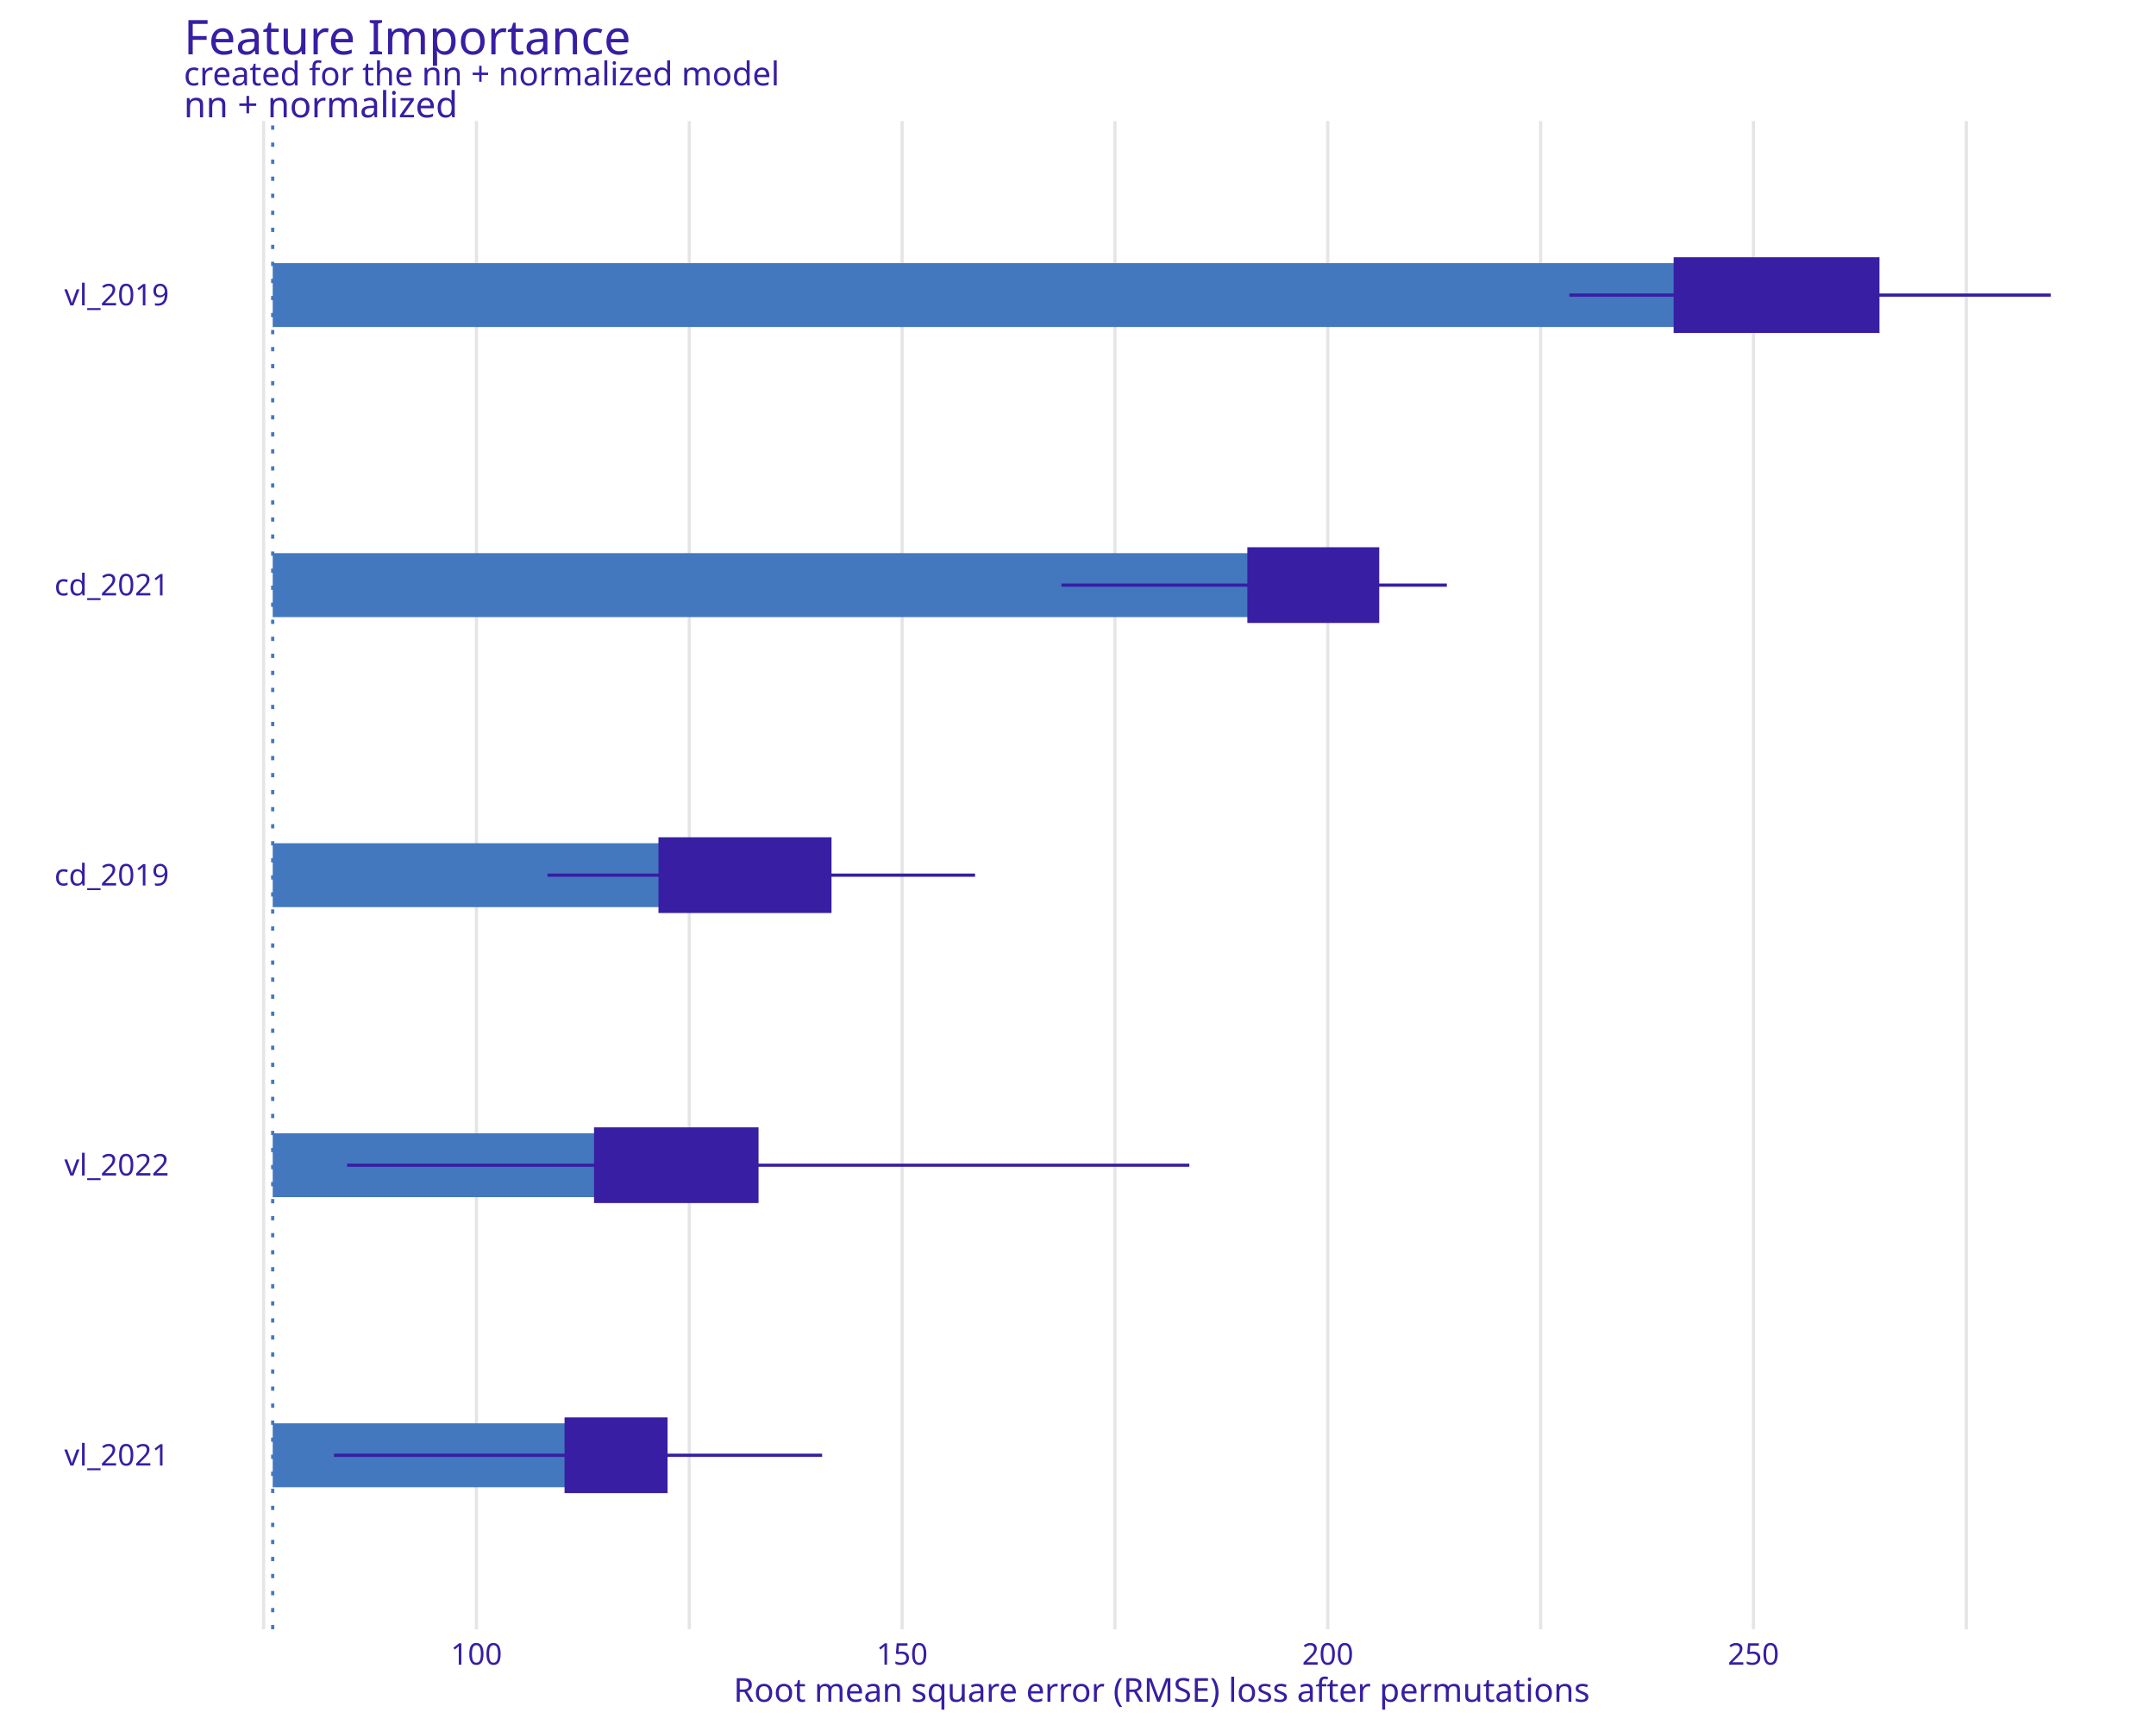
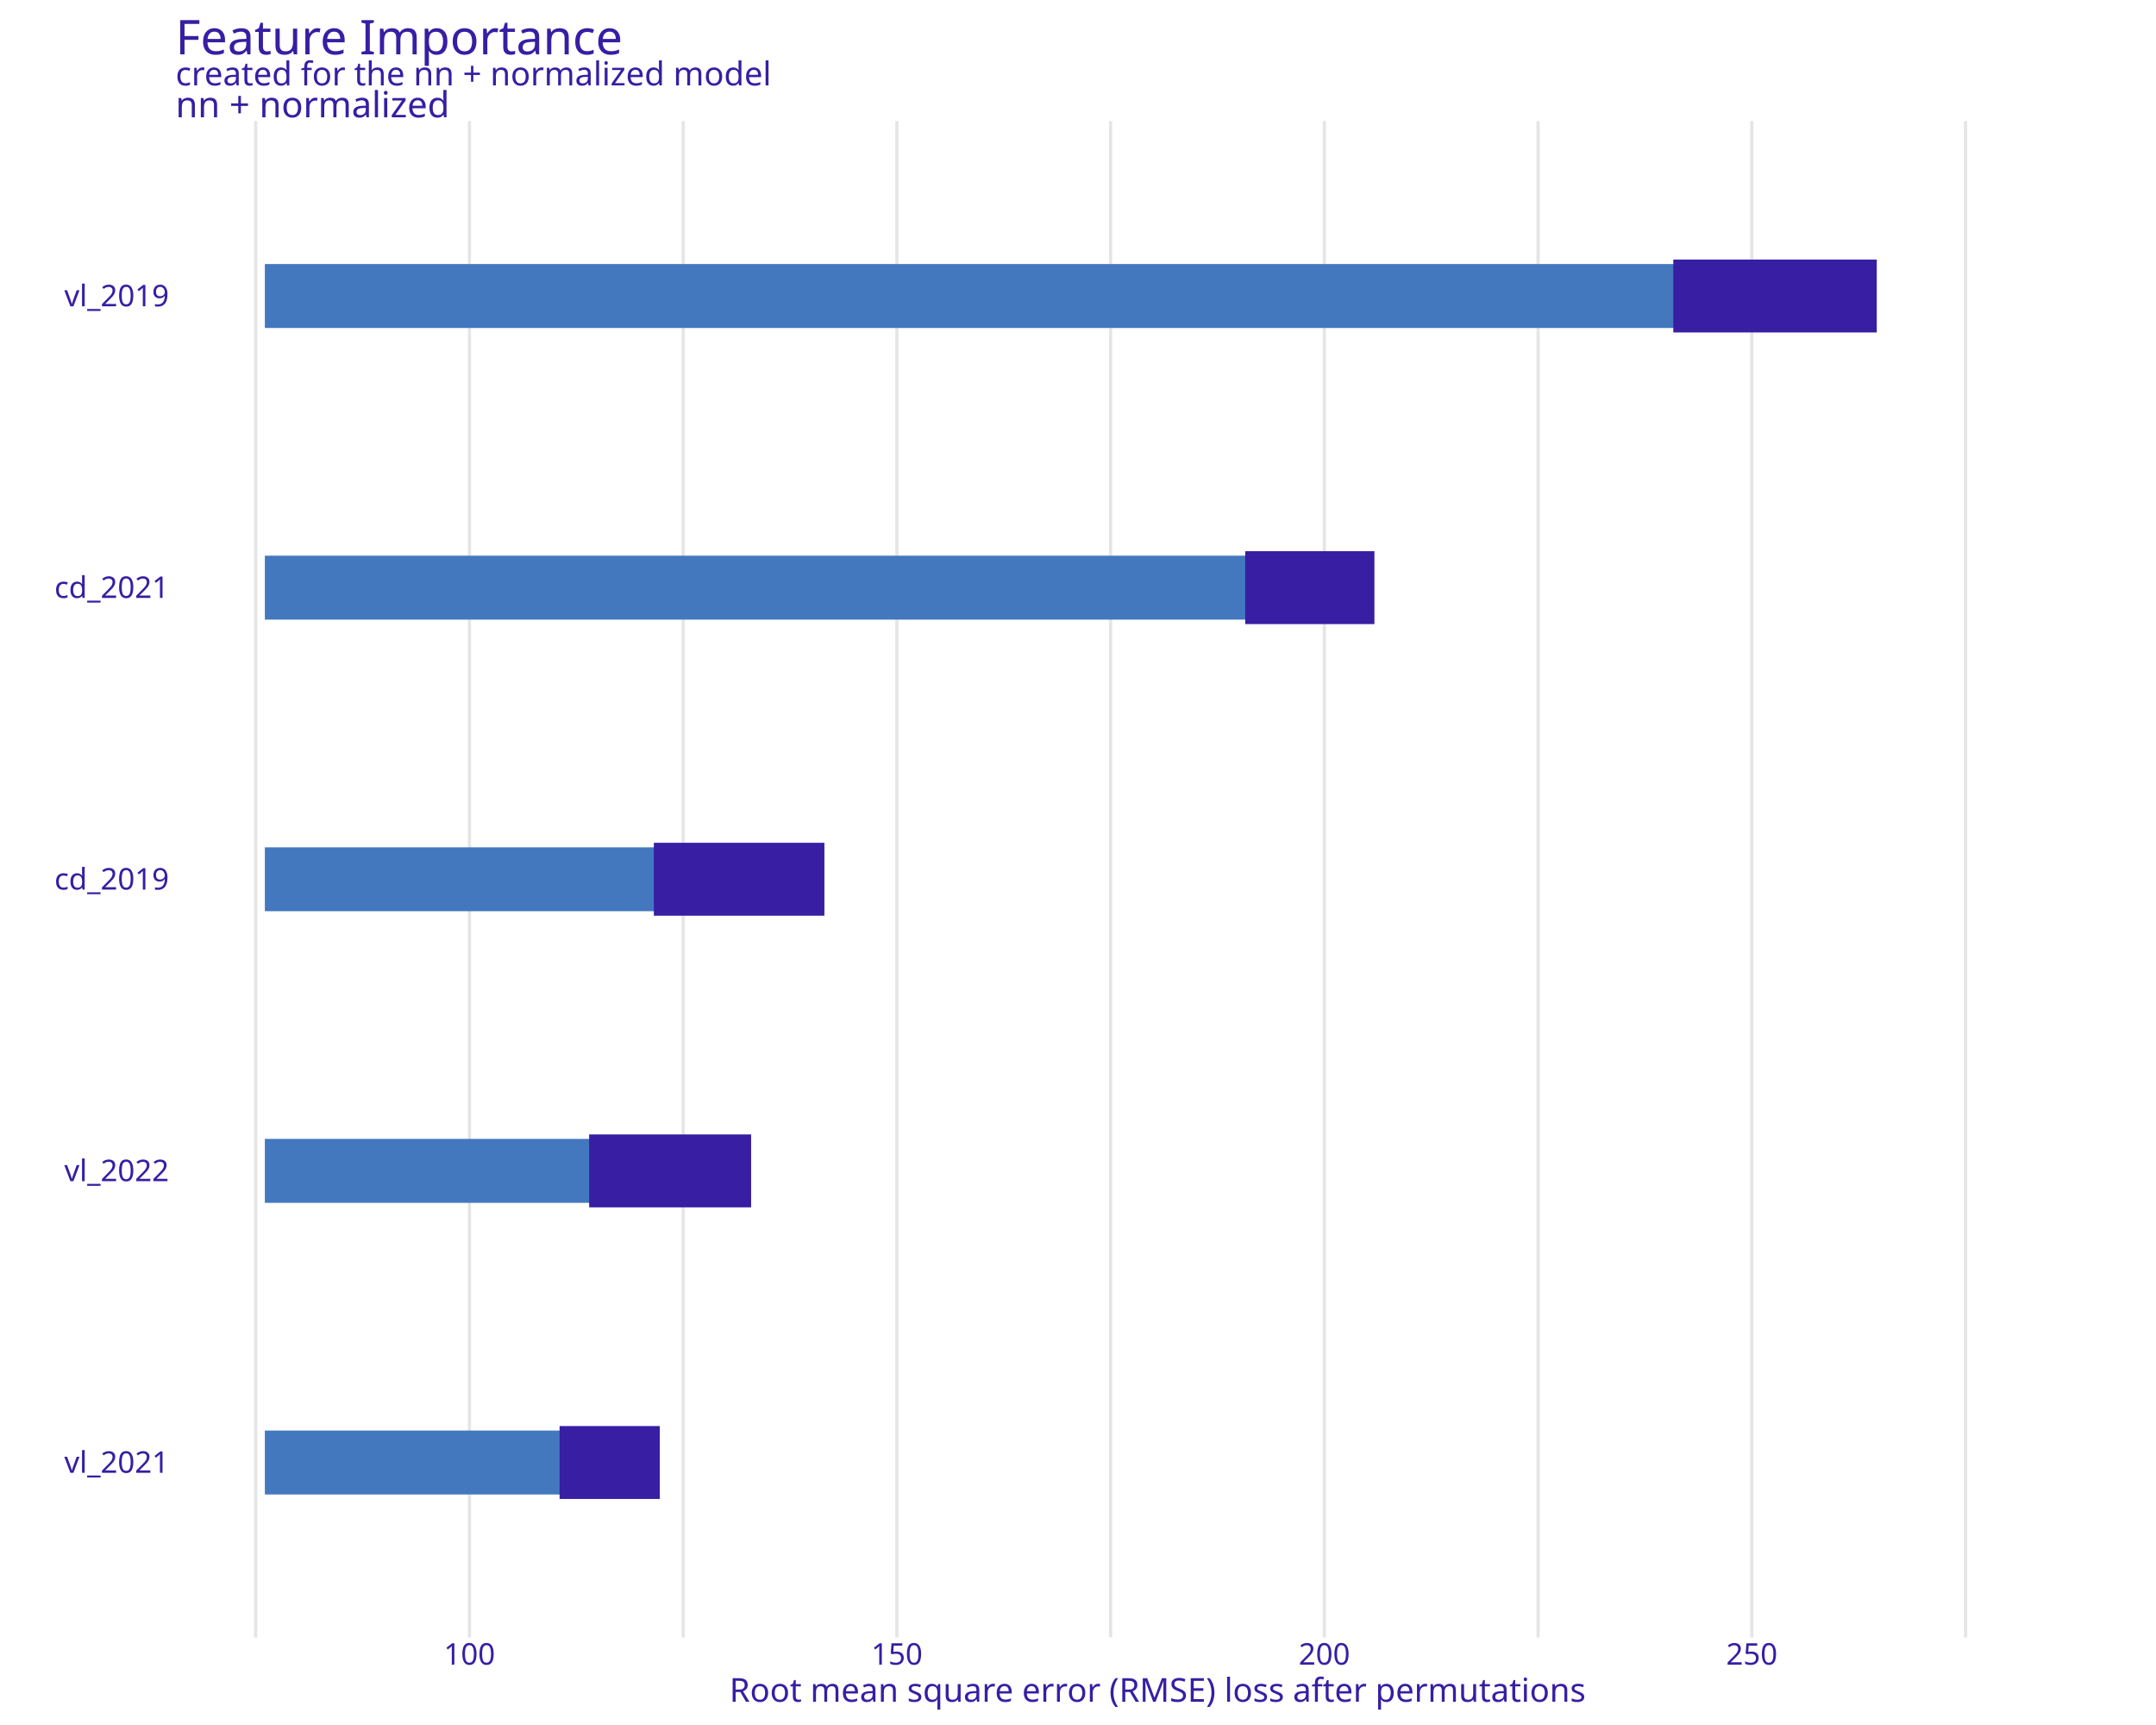
<svg xmlns="http://www.w3.org/2000/svg" class="svglite" data-engine-version="2.0" width="720.00pt" height="576.00pt" viewBox="0 0 720.00 576.00">
  <defs>
    <style type="text/css">
    .svglite line, .svglite polyline, .svglite polygon, .svglite path, .svglite rect, .svglite circle {
      fill: none;
      stroke: #000000;
      stroke-linecap: round;
      stroke-linejoin: round;
      stroke-miterlimit: 10.00;
    }
  </style>
  </defs>
  <rect width="100%" height="100%" style="stroke: none; fill: #FFFFFF;" />
  <defs>
    <clipPath id="cpMC4wMHw3MjAuMDB8MC4wMHw1NzYuMDA=">
      <rect x="0.00" y="0.00" width="720.00" height="576.00" />
    </clipPath>
  </defs>
  <g clip-path="url(#cpMC4wMHw3MjAuMDB8MC4wMHw1NzYuMDA=)">
</g>
  <defs>
-     <clipPath id="cpNjEuMzh8NzE0LjUyfDQwLjQyfDU0NC4wNA==">
-       <rect x="61.38" y="40.42" width="653.14" height="503.62" />
+     <clipPath id="cpNTguNjR8NzE0LjUyfDQwLjQyfDU0Ni43OA==">
+       <rect x="58.64" y="40.42" width="655.88" height="506.36" />
    </clipPath>
  </defs>
-   <g clip-path="url(#cpNjEuMzh8NzE0LjUyfDQwLjQyfDU0NC4wNA==)">
-     <polyline points="88.03,544.04 88.03,40.42 " style="stroke-width: 1.07; stroke: #E5E5E5; stroke-linecap: butt;" />
-     <polyline points="230.18,544.04 230.18,40.42 " style="stroke-width: 1.07; stroke: #E5E5E5; stroke-linecap: butt;" />
-     <polyline points="372.33,544.04 372.33,40.42 " style="stroke-width: 1.07; stroke: #E5E5E5; stroke-linecap: butt;" />
-     <polyline points="514.49,544.04 514.49,40.42 " style="stroke-width: 1.07; stroke: #E5E5E5; stroke-linecap: butt;" />
-     <polyline points="656.64,544.04 656.64,40.42 " style="stroke-width: 1.07; stroke: #E5E5E5; stroke-linecap: butt;" />
-     <polyline points="159.10,544.04 159.10,40.42 " style="stroke-width: 1.07; stroke: #E5E5E5; stroke-linecap: butt;" />
-     <polyline points="301.26,544.04 301.26,40.42 " style="stroke-width: 1.07; stroke: #E5E5E5; stroke-linecap: butt;" />
-     <polyline points="443.41,544.04 443.41,40.42 " style="stroke-width: 1.07; stroke: #E5E5E5; stroke-linecap: butt;" />
-     <polyline points="585.56,544.04 585.56,40.42 " style="stroke-width: 1.07; stroke: #E5E5E5; stroke-linecap: butt;" />
-     <line x1="91.07" y1="544.04" x2="91.07" y2="40.42" style="stroke-width: 1.07; stroke: #4378BF; stroke-dasharray: 1.42,4.27; stroke-linecap: butt;" />
-     <line x1="91.07" y1="292.23" x2="247.66" y2="292.23" style="stroke-width: 21.34; stroke: #4378BF; stroke-linecap: butt;" />
-     <line x1="91.07" y1="195.38" x2="434.51" y2="195.38" style="stroke-width: 21.34; stroke: #4378BF; stroke-linecap: butt;" />
-     <line x1="91.07" y1="98.53" x2="596.41" y2="98.53" style="stroke-width: 21.34; stroke: #4378BF; stroke-linecap: butt;" />
-     <line x1="91.07" y1="485.93" x2="206.15" y2="485.93" style="stroke-width: 21.34; stroke: #4378BF; stroke-linecap: butt;" />
-     <line x1="91.07" y1="389.08" x2="225.27" y2="389.08" style="stroke-width: 21.34; stroke: #4378BF; stroke-linecap: butt;" />
-     <line x1="222.40" y1="485.93" x2="274.55" y2="485.93" style="stroke-width: 1.07; stroke: #371EA3; stroke-linecap: butt;" />
-     <line x1="189.07" y1="485.93" x2="111.54" y2="485.93" style="stroke-width: 1.07; stroke: #371EA3; stroke-linecap: butt;" />
-     <polygon points="222.40,498.03 189.07,498.03 189.07,473.82 222.40,473.82 222.40,498.03 " style="stroke-width: 1.07; stroke: #371EA3; stroke-linecap: butt; stroke-linejoin: miter; fill: #371EA3;" />
-     <line x1="206.15" y1="498.03" x2="206.15" y2="473.82" style="stroke-width: 2.13; stroke: #371EA3; stroke-linecap: butt; stroke-linejoin: miter;" />
-     <line x1="252.78" y1="389.08" x2="397.18" y2="389.08" style="stroke-width: 1.07; stroke: #371EA3; stroke-linecap: butt;" />
-     <line x1="198.91" y1="389.08" x2="115.91" y2="389.08" style="stroke-width: 1.07; stroke: #371EA3; stroke-linecap: butt;" />
-     <polygon points="252.78,401.18 198.91,401.18 198.91,376.97 252.78,376.97 252.78,401.18 " style="stroke-width: 1.07; stroke: #371EA3; stroke-linecap: butt; stroke-linejoin: miter; fill: #371EA3;" />
-     <line x1="218.95" y1="401.18" x2="218.95" y2="376.97" style="stroke-width: 2.13; stroke: #371EA3; stroke-linecap: butt; stroke-linejoin: miter;" />
-     <line x1="277.15" y1="292.23" x2="325.62" y2="292.23" style="stroke-width: 1.07; stroke: #371EA3; stroke-linecap: butt;" />
-     <line x1="220.43" y1="292.23" x2="182.81" y2="292.23" style="stroke-width: 1.07; stroke: #371EA3; stroke-linecap: butt;" />
-     <polygon points="277.15,304.33 220.43,304.33 220.43,280.12 277.15,280.12 277.15,304.33 " style="stroke-width: 1.07; stroke: #371EA3; stroke-linecap: butt; stroke-linejoin: miter; fill: #371EA3;" />
-     <line x1="247.62" y1="304.33" x2="247.62" y2="280.12" style="stroke-width: 2.13; stroke: #371EA3; stroke-linecap: butt; stroke-linejoin: miter;" />
-     <line x1="460.06" y1="195.38" x2="483.18" y2="195.38" style="stroke-width: 1.07; stroke: #371EA3; stroke-linecap: butt;" />
-     <line x1="417.09" y1="195.38" x2="354.48" y2="195.38" style="stroke-width: 1.07; stroke: #371EA3; stroke-linecap: butt;" />
-     <polygon points="460.06,207.48 417.09,207.48 417.09,183.27 460.06,183.27 460.06,207.48 " style="stroke-width: 1.07; stroke: #371EA3; stroke-linecap: butt; stroke-linejoin: miter; fill: #371EA3;" />
-     <line x1="435.59" y1="207.48" x2="435.59" y2="183.27" style="stroke-width: 2.13; stroke: #371EA3; stroke-linecap: butt; stroke-linejoin: miter;" />
-     <line x1="627.12" y1="98.53" x2="684.83" y2="98.53" style="stroke-width: 1.07; stroke: #371EA3; stroke-linecap: butt;" />
-     <line x1="559.45" y1="98.53" x2="524.08" y2="98.53" style="stroke-width: 1.07; stroke: #371EA3; stroke-linecap: butt;" />
-     <polygon points="627.12,110.63 559.45,110.63 559.45,86.42 627.12,86.42 627.12,110.63 " style="stroke-width: 1.07; stroke: #371EA3; stroke-linecap: butt; stroke-linejoin: miter; fill: #371EA3;" />
-     <line x1="585.56" y1="110.63" x2="585.56" y2="86.42" style="stroke-width: 2.13; stroke: #371EA3; stroke-linecap: butt; stroke-linejoin: miter;" />
+   <g clip-path="url(#cpNTguNjR8NzE0LjUyfDQwLjQyfDU0Ni43OA==)">
+     <polyline points="85.40,546.78 85.40,40.42 " style="stroke-width: 1.07; stroke: #E5E5E5; stroke-linecap: butt;" />
+     <polyline points="228.15,546.78 228.15,40.42 " style="stroke-width: 1.07; stroke: #E5E5E5; stroke-linecap: butt;" />
+     <polyline points="370.90,546.78 370.90,40.42 " style="stroke-width: 1.07; stroke: #E5E5E5; stroke-linecap: butt;" />
+     <polyline points="513.65,546.78 513.65,40.42 " style="stroke-width: 1.07; stroke: #E5E5E5; stroke-linecap: butt;" />
+     <polyline points="656.40,546.78 656.40,40.42 " style="stroke-width: 1.07; stroke: #E5E5E5; stroke-linecap: butt;" />
+     <polyline points="156.77,546.78 156.77,40.42 " style="stroke-width: 1.07; stroke: #E5E5E5; stroke-linecap: butt;" />
+     <polyline points="299.52,546.78 299.52,40.42 " style="stroke-width: 1.07; stroke: #E5E5E5; stroke-linecap: butt;" />
+     <polyline points="442.27,546.78 442.27,40.42 " style="stroke-width: 1.07; stroke: #E5E5E5; stroke-linecap: butt;" />
+     <polyline points="585.02,546.78 585.02,40.42 " style="stroke-width: 1.07; stroke: #E5E5E5; stroke-linecap: butt;" />
+     <line x1="88.45" y1="546.78" x2="88.45" y2="40.42" style="stroke-width: 0.00; stroke: #4378BF; stroke-dasharray: 1.00,3.00; stroke-linecap: butt;" />
+     <line x1="88.45" y1="293.60" x2="245.70" y2="293.60" style="stroke-width: 21.34; stroke: #4378BF; stroke-linecap: butt;" />
+     <line x1="88.45" y1="196.22" x2="433.33" y2="196.22" style="stroke-width: 21.34; stroke: #4378BF; stroke-linecap: butt;" />
+     <line x1="88.45" y1="98.84" x2="595.91" y2="98.84" style="stroke-width: 21.34; stroke: #4378BF; stroke-linecap: butt;" />
+     <line x1="88.45" y1="488.35" x2="204.02" y2="488.35" style="stroke-width: 21.34; stroke: #4378BF; stroke-linecap: butt;" />
+     <line x1="88.45" y1="390.97" x2="223.22" y2="390.97" style="stroke-width: 21.34; stroke: #4378BF; stroke-linecap: butt;" />
+     <line x1="220.34" y1="488.35" x2="272.70" y2="488.35" style="stroke-width: 0.00; stroke: #371EA3; stroke-linecap: butt;" />
+     <line x1="186.87" y1="488.35" x2="109.01" y2="488.35" style="stroke-width: 0.00; stroke: #371EA3; stroke-linecap: butt;" />
+     <polygon points="220.34,500.52 186.87,500.52 186.87,476.18 220.34,476.18 220.34,500.52 " style="stroke-width: 0.00; stroke: #371EA3; stroke-linecap: butt; stroke-linejoin: miter; fill: #371EA3;" />
+     <line x1="204.02" y1="500.52" x2="204.02" y2="476.18" style="stroke-width: 0.00; stroke: #371EA3; stroke-linecap: butt; stroke-linejoin: miter;" />
+     <line x1="250.84" y1="390.97" x2="395.85" y2="390.97" style="stroke-width: 0.00; stroke: #371EA3; stroke-linecap: butt;" />
+     <line x1="196.75" y1="390.97" x2="113.40" y2="390.97" style="stroke-width: 0.00; stroke: #371EA3; stroke-linecap: butt;" />
+     <polygon points="250.84,403.15 196.75,403.15 196.75,378.80 250.84,378.80 250.84,403.15 " style="stroke-width: 0.00; stroke: #371EA3; stroke-linecap: butt; stroke-linejoin: miter; fill: #371EA3;" />
+     <line x1="216.87" y1="403.15" x2="216.87" y2="378.80" style="stroke-width: 0.00; stroke: #371EA3; stroke-linecap: butt; stroke-linejoin: miter;" />
+     <line x1="275.31" y1="293.60" x2="323.99" y2="293.60" style="stroke-width: 0.00; stroke: #371EA3; stroke-linecap: butt;" />
+     <line x1="218.35" y1="293.60" x2="180.58" y2="293.60" style="stroke-width: 0.00; stroke: #371EA3; stroke-linecap: butt;" />
+     <polygon points="275.31,305.77 218.35,305.77 218.35,281.42 275.31,281.42 275.31,305.77 " style="stroke-width: 0.00; stroke: #371EA3; stroke-linecap: butt; stroke-linejoin: miter; fill: #371EA3;" />
+     <line x1="245.66" y1="305.77" x2="245.66" y2="281.42" style="stroke-width: 0.00; stroke: #371EA3; stroke-linecap: butt; stroke-linejoin: miter;" />
+     <line x1="458.99" y1="196.22" x2="482.21" y2="196.22" style="stroke-width: 0.00; stroke: #371EA3; stroke-linecap: butt;" />
+     <line x1="415.84" y1="196.22" x2="352.97" y2="196.22" style="stroke-width: 0.00; stroke: #371EA3; stroke-linecap: butt;" />
+     <polygon points="458.99,208.39 415.84,208.39 415.84,184.05 458.99,184.05 458.99,208.39 " style="stroke-width: 0.00; stroke: #371EA3; stroke-linecap: butt; stroke-linejoin: miter; fill: #371EA3;" />
+     <line x1="434.42" y1="208.39" x2="434.42" y2="184.05" style="stroke-width: 0.00; stroke: #371EA3; stroke-linecap: butt; stroke-linejoin: miter;" />
+     <line x1="626.75" y1="98.84" x2="684.71" y2="98.84" style="stroke-width: 0.00; stroke: #371EA3; stroke-linecap: butt;" />
+     <line x1="558.80" y1="98.84" x2="523.28" y2="98.84" style="stroke-width: 0.00; stroke: #371EA3; stroke-linecap: butt;" />
+     <polygon points="626.75,111.01 558.80,111.01 558.80,86.67 626.75,86.67 626.75,111.01 " style="stroke-width: 0.00; stroke: #371EA3; stroke-linecap: butt; stroke-linejoin: miter; fill: #371EA3;" />
+     <line x1="585.02" y1="111.01" x2="585.02" y2="86.67" style="stroke-width: 0.00; stroke: #371EA3; stroke-linecap: butt; stroke-linejoin: miter;" />
  </g>
  <g clip-path="url(#cpMC4wMHw3MjAuMDB8MC4wMHw1NzYuMDA=)">
</g>
  <defs>
-     <clipPath id="cpNjEuMzh8NzE0LjUyfDI5LjY3fDQwLjQy">
-       <rect x="61.38" y="29.67" width="653.14" height="10.75" />
+     <clipPath id="cpNTguNjR8NzE0LjUyfDI5LjY3fDQwLjQy">
+       <rect x="58.64" y="29.67" width="655.88" height="10.75" />
    </clipPath>
  </defs>
-   <g clip-path="url(#cpNjEuMzh8NzE0LjUyfDI5LjY3fDQwLjQy)">
-     <text x="61.38" y="39.17" style="font-size: 12.00px; fill: #371EA3; font-family: sans;" textLength="85.73px" lengthAdjust="spacingAndGlyphs">nn + normalized</text>
+   <g clip-path="url(#cpNTguNjR8NzE0LjUyfDI5LjY3fDQwLjQy)">
+     <text x="58.64" y="39.17" style="font-size: 12.00px; fill: #371EA3; font-family: sans;" textLength="85.73px" lengthAdjust="spacingAndGlyphs">nn + normalized</text>
  </g>
  <g clip-path="url(#cpMC4wMHw3MjAuMDB8MC4wMHw1NzYuMDA=)">
-     <text x="159.10" y="555.85" text-anchor="middle" style="font-size: 10.00px; fill: #371EA3; font-family: sans;" textLength="16.69px" lengthAdjust="spacingAndGlyphs">100</text>
-     <text x="301.26" y="555.85" text-anchor="middle" style="font-size: 10.00px; fill: #371EA3; font-family: sans;" textLength="16.69px" lengthAdjust="spacingAndGlyphs">150</text>
-     <text x="443.41" y="555.85" text-anchor="middle" style="font-size: 10.00px; fill: #371EA3; font-family: sans;" textLength="16.69px" lengthAdjust="spacingAndGlyphs">200</text>
-     <text x="585.56" y="555.85" text-anchor="middle" style="font-size: 10.00px; fill: #371EA3; font-family: sans;" textLength="16.69px" lengthAdjust="spacingAndGlyphs">250</text>
-     <text x="56.45" y="489.37" text-anchor="end" style="font-size: 10.00px; fill: #371EA3; font-family: sans;" textLength="35.03px" lengthAdjust="spacingAndGlyphs">vl_2021</text>
-     <text x="56.45" y="392.52" text-anchor="end" style="font-size: 10.00px; fill: #371EA3; font-family: sans;" textLength="35.03px" lengthAdjust="spacingAndGlyphs">vl_2022</text>
-     <text x="56.45" y="295.67" text-anchor="end" style="font-size: 10.00px; fill: #371EA3; font-family: sans;" textLength="38.38px" lengthAdjust="spacingAndGlyphs">cd_2019</text>
-     <text x="56.45" y="198.82" text-anchor="end" style="font-size: 10.00px; fill: #371EA3; font-family: sans;" textLength="38.38px" lengthAdjust="spacingAndGlyphs">cd_2021</text>
-     <text x="56.45" y="101.97" text-anchor="end" style="font-size: 10.00px; fill: #371EA3; font-family: sans;" textLength="35.03px" lengthAdjust="spacingAndGlyphs">vl_2019</text>
-     <text x="387.95" y="568.24" text-anchor="middle" style="font-size: 11.00px; fill: #371EA3; font-family: sans;" textLength="273.31px" lengthAdjust="spacingAndGlyphs">Root mean square error (RMSE) loss after permutations</text>
-     <text x="61.38" y="28.52" style="font-size: 11.00px; fill: #371EA3; font-family: sans;" textLength="185.60px" lengthAdjust="spacingAndGlyphs">created for the nn + normalized model</text>
-     <text x="61.38" y="18.15" style="font-size: 16.00px; fill: #371EA3; font-family: sans;" textLength="139.64px" lengthAdjust="spacingAndGlyphs">Feature Importance</text>
+     <text x="156.77" y="555.85" text-anchor="middle" style="font-size: 10.00px; fill: #371EA3; font-family: sans;" textLength="16.69px" lengthAdjust="spacingAndGlyphs">100</text>
+     <text x="299.52" y="555.85" text-anchor="middle" style="font-size: 10.00px; fill: #371EA3; font-family: sans;" textLength="16.69px" lengthAdjust="spacingAndGlyphs">150</text>
+     <text x="442.27" y="555.85" text-anchor="middle" style="font-size: 10.00px; fill: #371EA3; font-family: sans;" textLength="16.69px" lengthAdjust="spacingAndGlyphs">200</text>
+     <text x="585.02" y="555.85" text-anchor="middle" style="font-size: 10.00px; fill: #371EA3; font-family: sans;" textLength="16.69px" lengthAdjust="spacingAndGlyphs">250</text>
+     <text x="56.45" y="491.79" text-anchor="end" style="font-size: 10.00px; fill: #371EA3; font-family: sans;" textLength="35.03px" lengthAdjust="spacingAndGlyphs">vl_2021</text>
+     <text x="56.45" y="394.41" text-anchor="end" style="font-size: 10.00px; fill: #371EA3; font-family: sans;" textLength="35.03px" lengthAdjust="spacingAndGlyphs">vl_2022</text>
+     <text x="56.45" y="297.04" text-anchor="end" style="font-size: 10.00px; fill: #371EA3; font-family: sans;" textLength="38.38px" lengthAdjust="spacingAndGlyphs">cd_2019</text>
+     <text x="56.45" y="199.66" text-anchor="end" style="font-size: 10.00px; fill: #371EA3; font-family: sans;" textLength="38.38px" lengthAdjust="spacingAndGlyphs">cd_2021</text>
+     <text x="56.45" y="102.28" text-anchor="end" style="font-size: 10.00px; fill: #371EA3; font-family: sans;" textLength="35.03px" lengthAdjust="spacingAndGlyphs">vl_2019</text>
+     <text x="386.58" y="568.24" text-anchor="middle" style="font-size: 11.00px; fill: #371EA3; font-family: sans;" textLength="273.31px" lengthAdjust="spacingAndGlyphs">Root mean square error (RMSE) loss after permutations</text>
+     <text x="58.64" y="28.52" style="font-size: 11.00px; fill: #371EA3; font-family: sans;" textLength="185.60px" lengthAdjust="spacingAndGlyphs">created for the nn + normalized model</text>
+     <text x="58.64" y="18.15" style="font-size: 16.00px; fill: #371EA3; font-family: sans;" textLength="139.64px" lengthAdjust="spacingAndGlyphs">Feature Importance</text>
  </g>
</svg>
